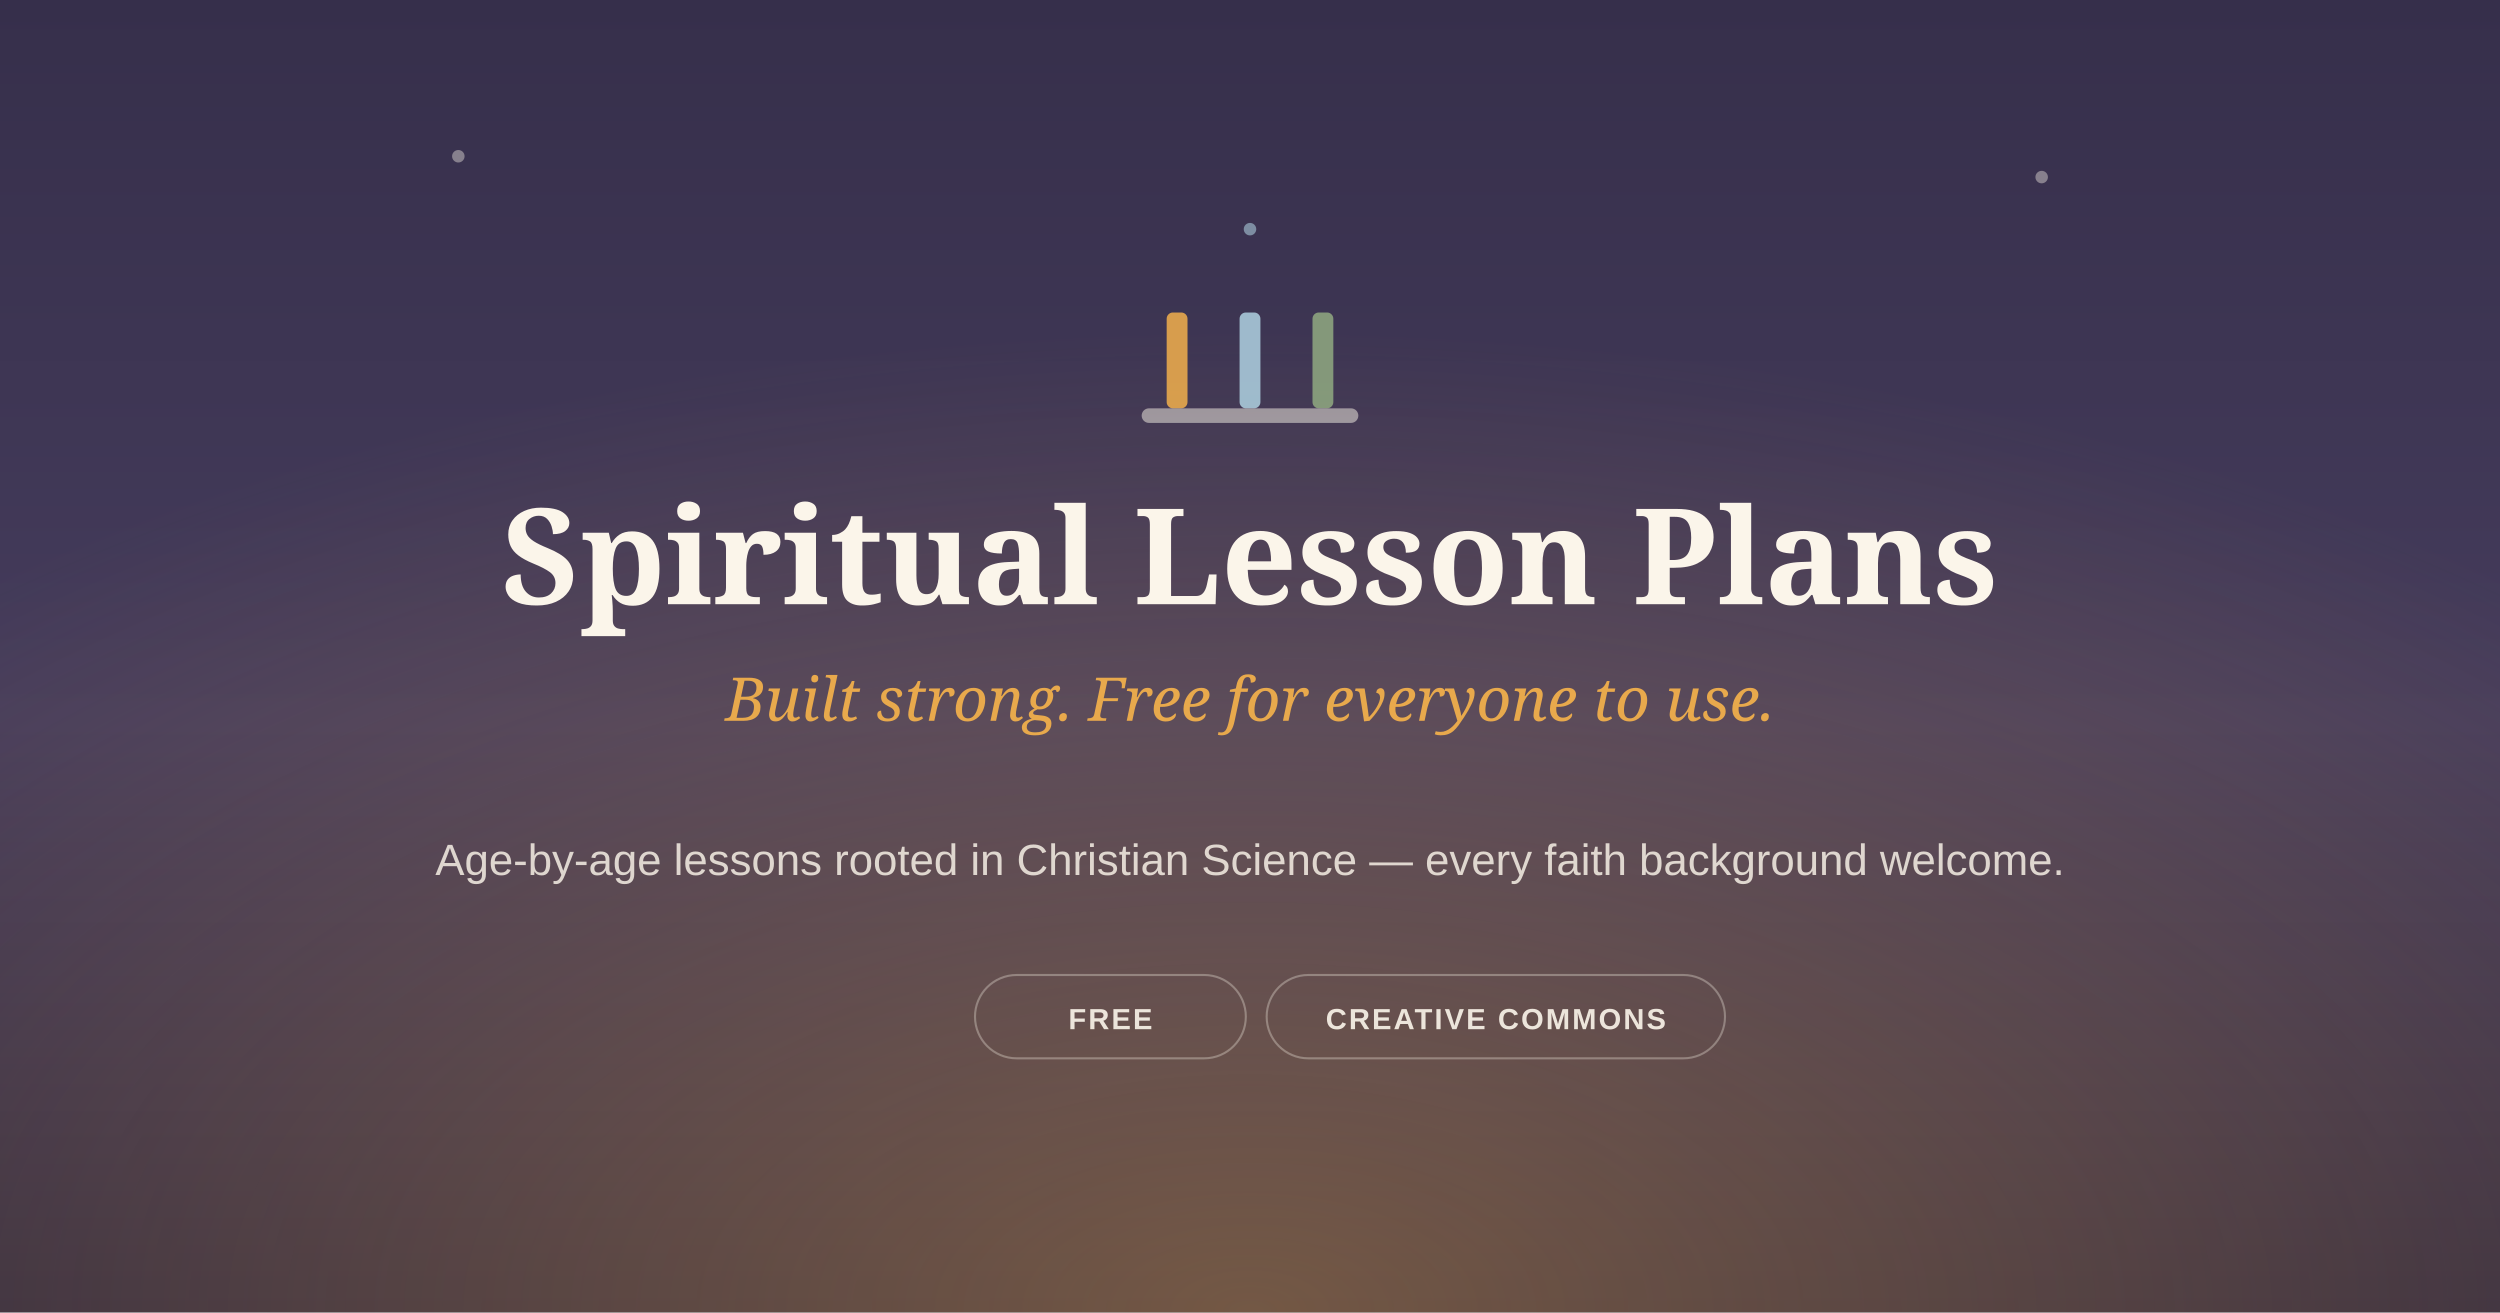
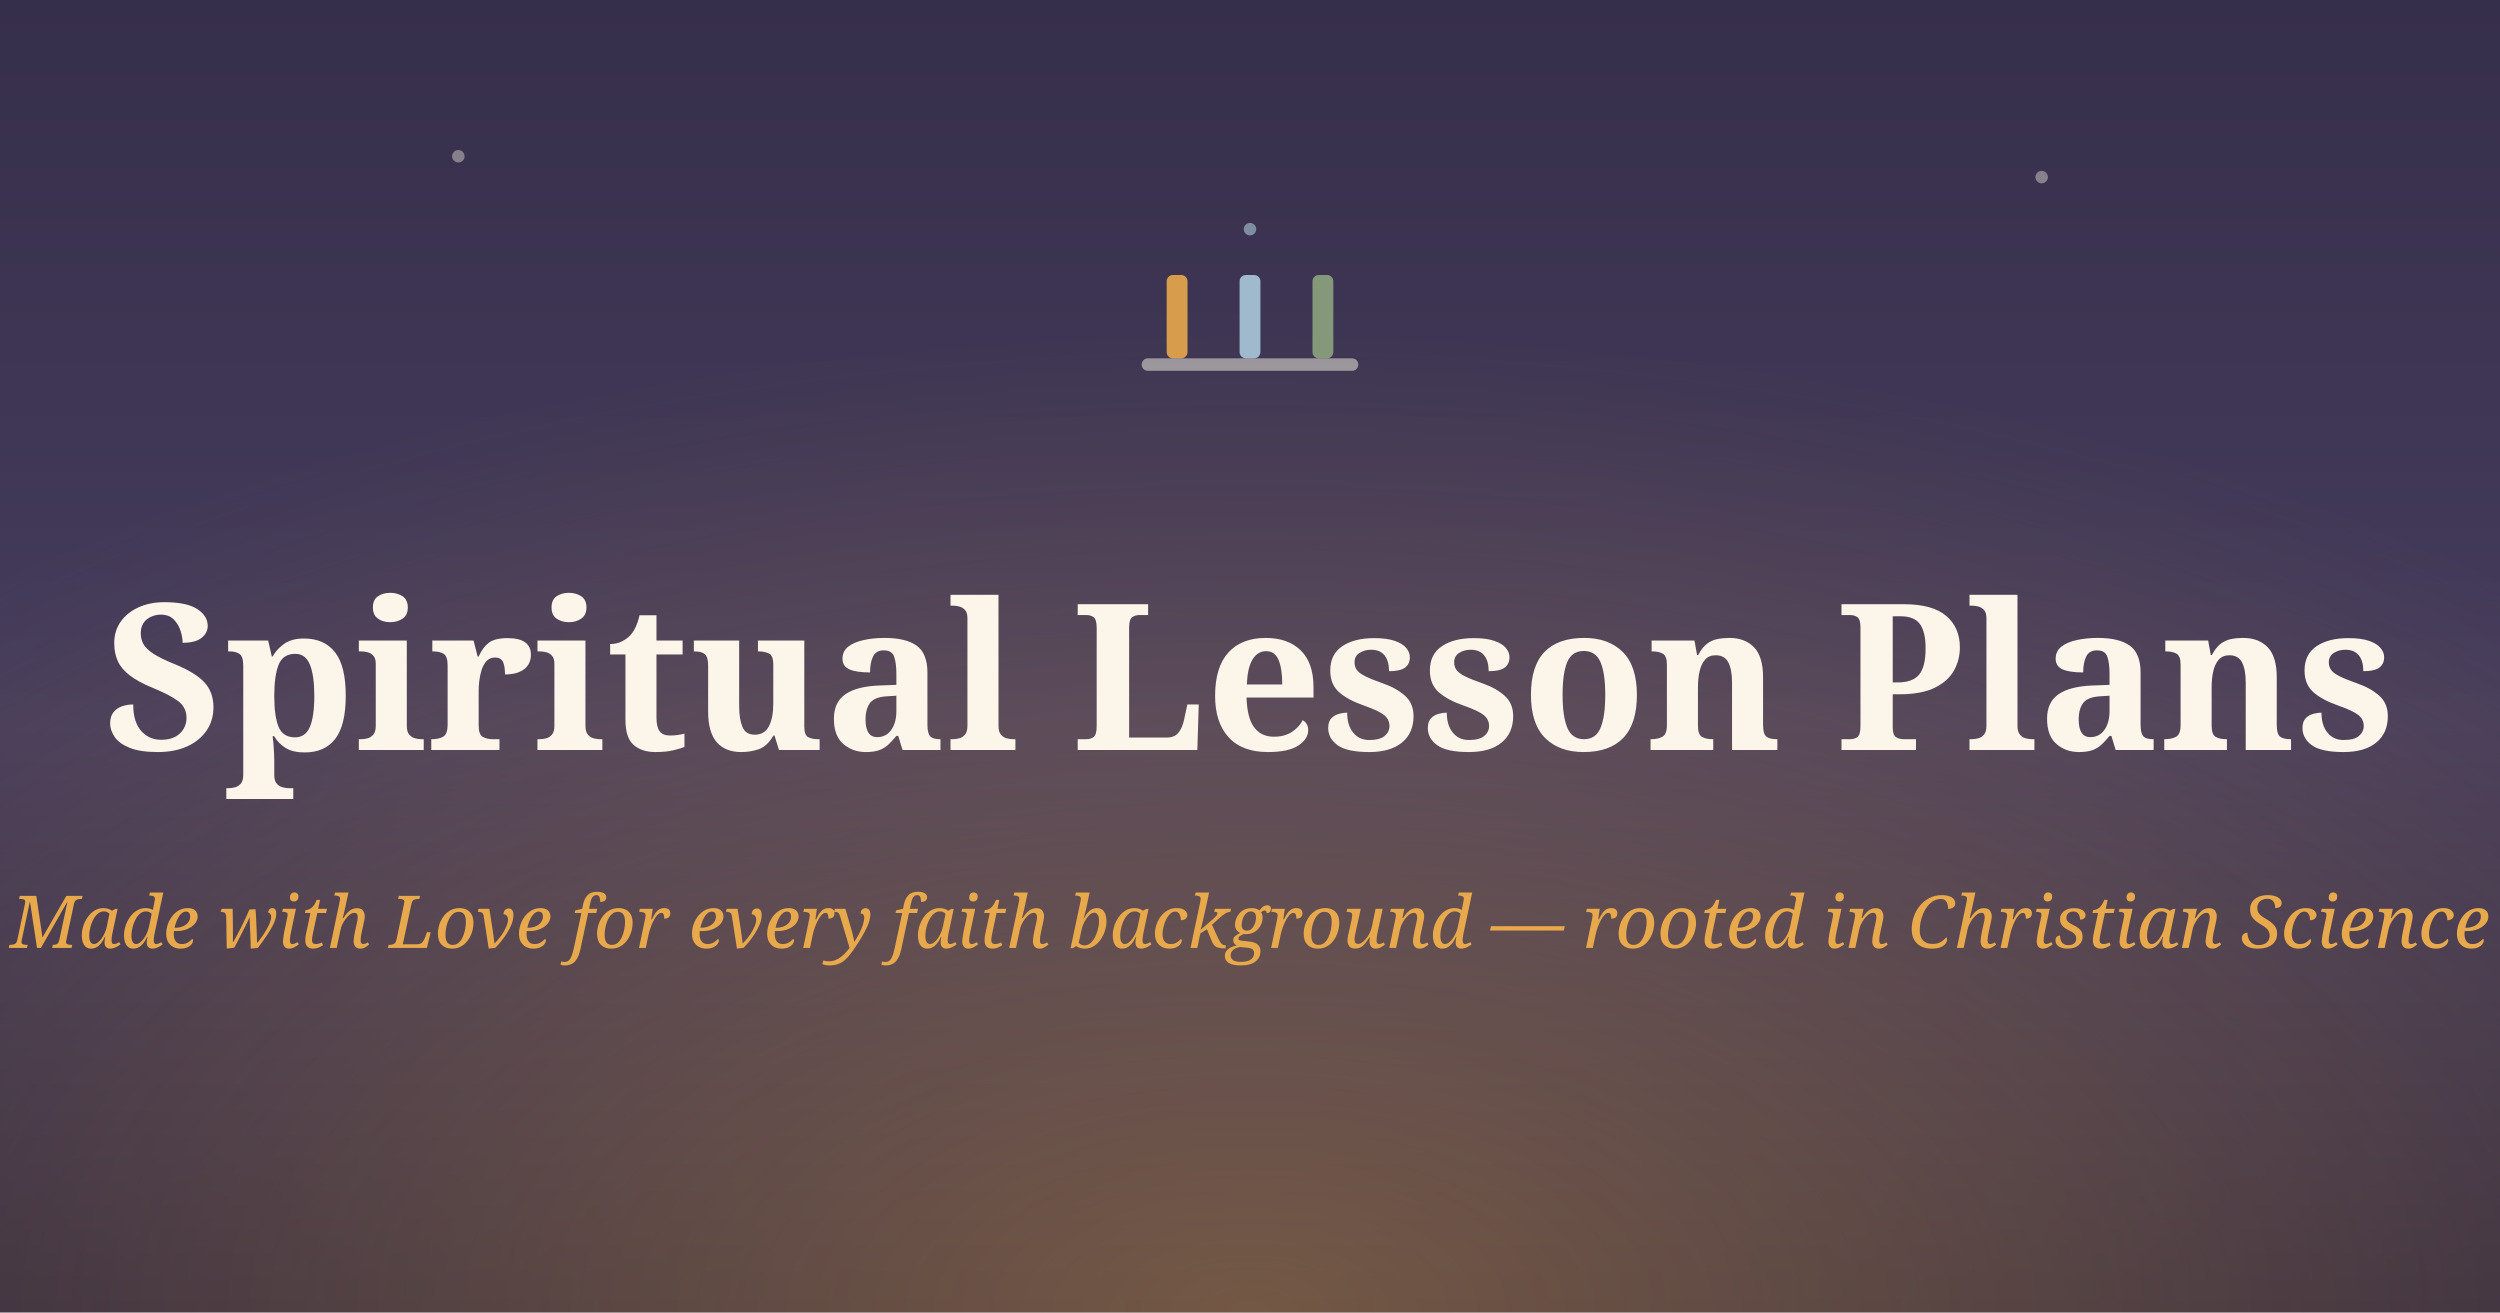
<svg xmlns="http://www.w3.org/2000/svg" viewBox="0 0 1200 630" role="img" aria-labelledby="ogTitle">
  <defs>
    <linearGradient id="bg" x1="0" y1="0" x2="0" y2="1">
      <stop offset="0%" stop-color="#362F4B" />
      <stop offset="55%" stop-color="#453c5c" />
      <stop offset="100%" stop-color="#2c2640" />
    </linearGradient>
    <radialGradient id="glow" cx="50%" cy="100%" r="75%">
      <stop offset="0%" stop-color="#E8A94C" stop-opacity="0.38" />
      <stop offset="100%" stop-color="#E8A94C" stop-opacity="0" />
    </radialGradient>
  </defs>
  <rect width="1200" height="630" fill="url(#bg)" />
  <rect width="1200" height="630" fill="url(#glow)" />
  <circle cx="600" cy="110" r="3" fill="#A9C9D9" opacity="0.6" />
  <circle cx="980" cy="85" r="3" fill="#FBF5EA" opacity="0.4" />
  <circle cx="220" cy="75" r="3" fill="#FBF5EA" opacity="0.4" />
  <g opacity="0.9">
-     <rect x="560" y="150" width="10" height="46" rx="3" fill="#E8A94C" />
-     <rect x="595" y="150" width="10" height="46" rx="3" fill="#A9C9D9" />
-     <rect x="630" y="150" width="10" height="46" rx="3" fill="#8CA37E" />
-     <rect x="548" y="196" width="104" height="7" rx="3.5" fill="#FBF5EA" opacity="0.55" />
+     <rect x="560" y="132" width="10" height="40" rx="3" fill="#E8A94C" />
+     <rect x="595" y="132" width="10" height="40" rx="3" fill="#A9C9D9" />
+     <rect x="630" y="132" width="10" height="40" rx="3" fill="#8CA37E" />
+     <rect x="548" y="172" width="104" height="6" rx="3" fill="#FBF5EA" opacity="0.55" />
  </g>
-   <text x="600" y="290" text-anchor="middle" font-family="Georgia, 'Iowan Old Style', serif" font-size="64" font-weight="600" fill="#FBF5EA">
+   <text x="600" y="360" text-anchor="middle" font-family="Georgia, 'Iowan Old Style', serif" font-size="98" font-weight="700" fill="#FBF5EA">
    Spiritual Lesson Plans
  </text>
-   <text x="600" y="346" text-anchor="middle" font-family="Georgia, serif" font-size="29" font-style="italic" fill="#E8A94C">
-     Built strong. Free for everyone to use.
+   <text x="600" y="455" text-anchor="middle" font-family="Georgia, serif" font-size="35" font-style="italic" fill="#E8A94C">
+     Made with Love for every faith background — rooted in Christian Science
  </text>
-   <text x="600" y="420" text-anchor="middle" font-family="Arial, sans-serif" font-size="21" fill="#FBF5EA" opacity="0.82">
-     Age-by-age lessons rooted in Christian Science — every faith background welcome.
-   </text>
-   <g transform="translate(468,468)" opacity="0.9">
-     <rect x="0" y="0" width="130" height="40" rx="20" fill="none" stroke="#FBF5EA" stroke-opacity="0.35" />
-     <text x="65" y="26" text-anchor="middle" font-family="Arial, sans-serif" font-size="14" font-weight="700" letter-spacing="1" fill="#FBF5EA">FREE</text>
-   </g>
-   <g transform="translate(608,468)" opacity="0.9">
-     <rect x="0" y="0" width="220" height="40" rx="20" fill="none" stroke="#FBF5EA" stroke-opacity="0.35" />
-     <text x="110" y="26" text-anchor="middle" font-family="Arial, sans-serif" font-size="14" font-weight="700" letter-spacing="1" fill="#FBF5EA">CREATIVE COMMONS</text>
-   </g>
</svg>
